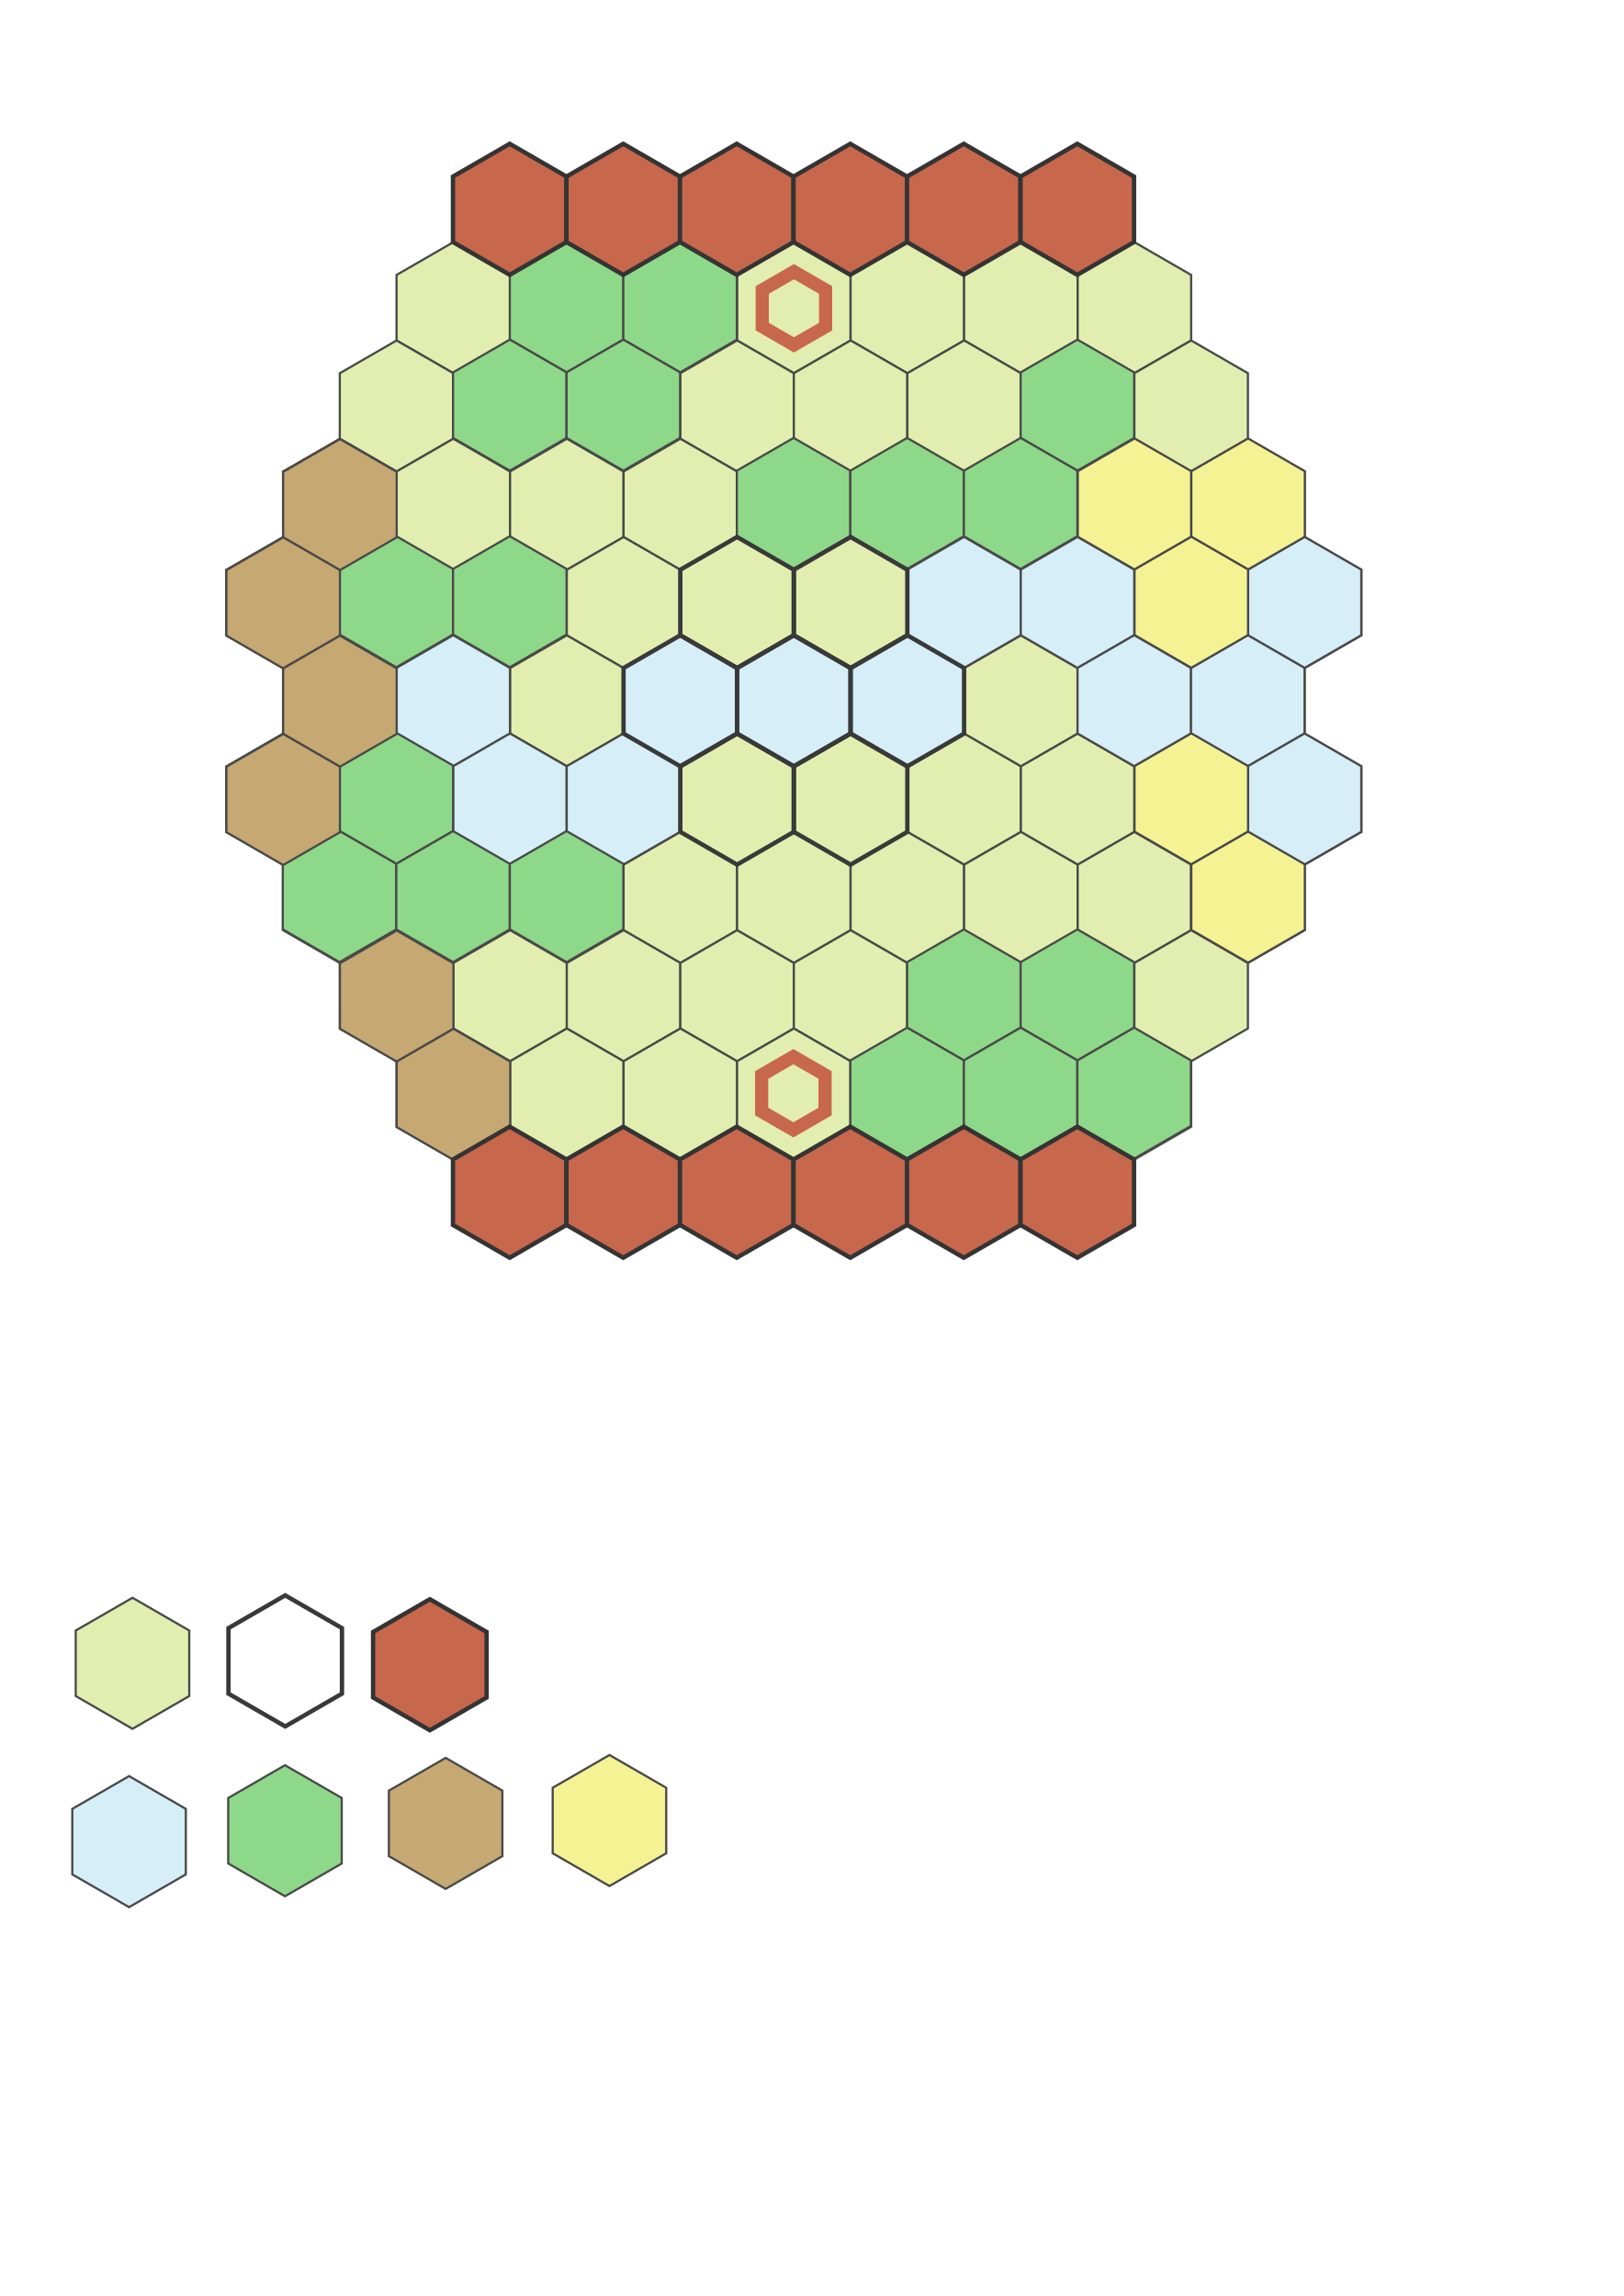
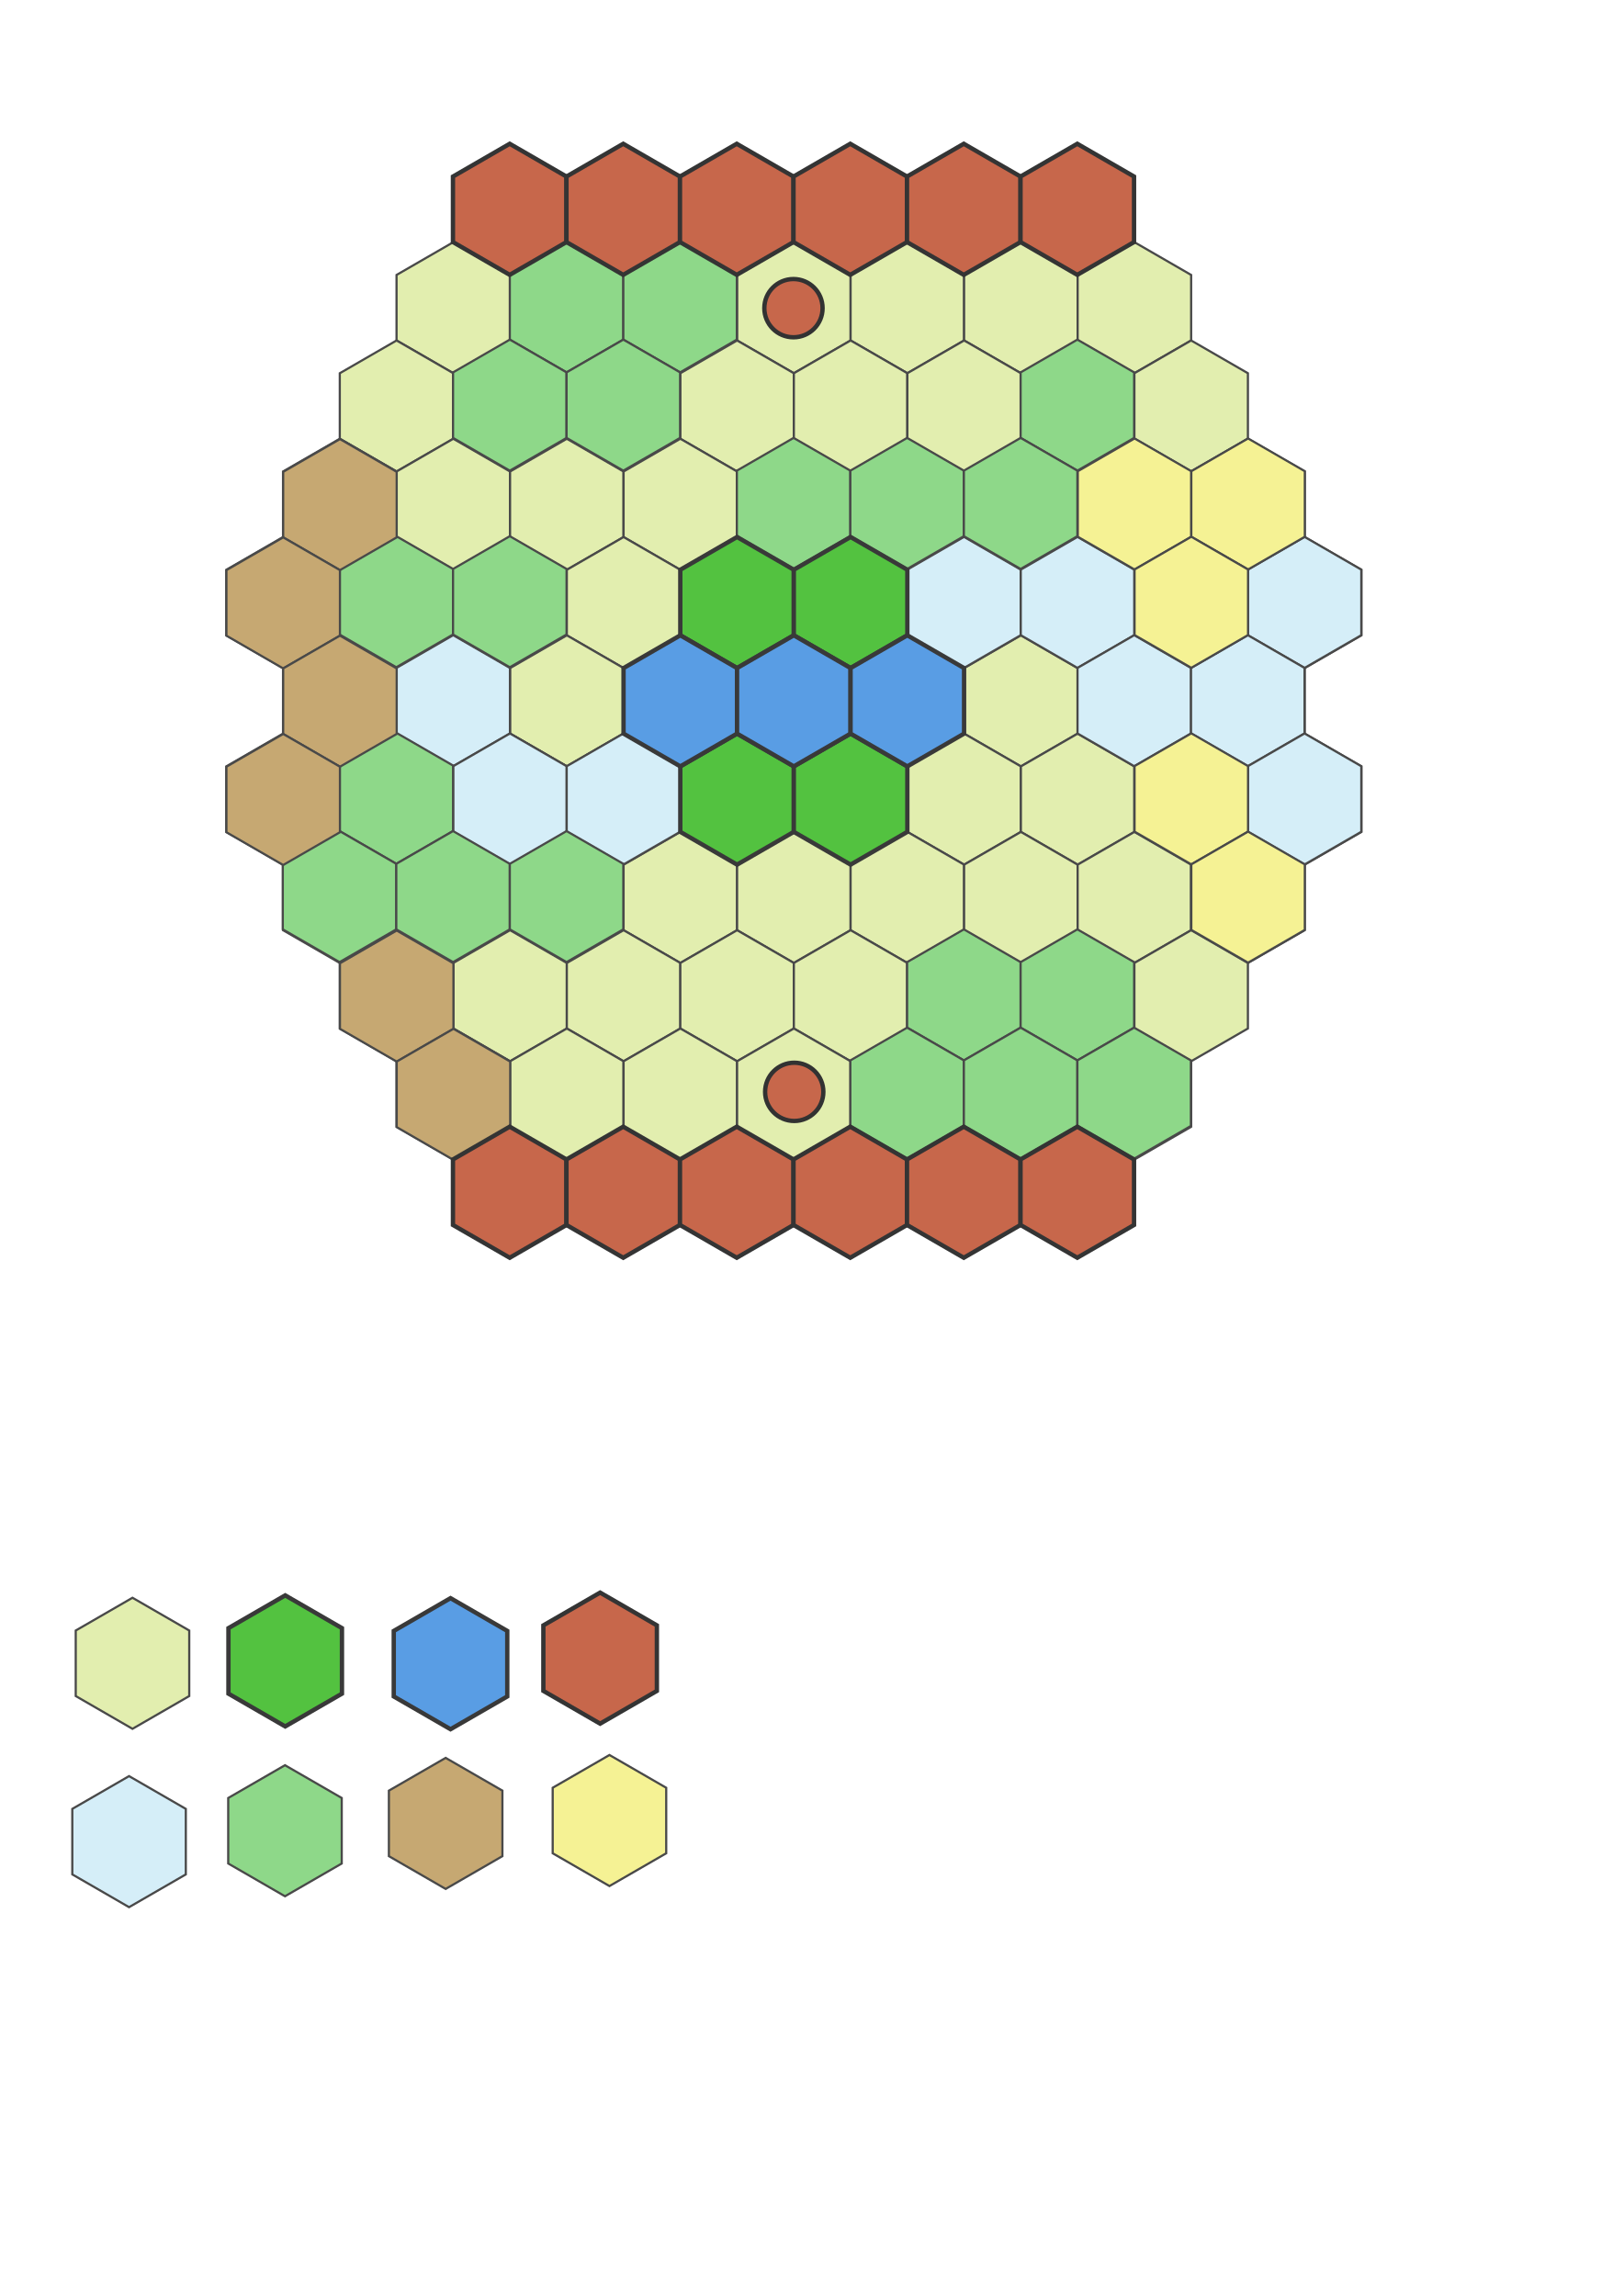
<svg xmlns="http://www.w3.org/2000/svg" xmlns:xlink="http://www.w3.org/1999/xlink" width="744.094" height="1052.362" id="svg2" version="1.1">
  <defs id="defs4" />
  <g id="layer1">
    <path style="fill:#e2eeaf;fill-opacity:1;stroke:#494949;stroke-opacity:1" id="path3007" d="M 73.153,57.379 47.143,72.396 21.133,57.379 l 0,-30.034 26.01,-15.017 26.01,15.017 z" transform="translate(13.57143,720)" />
    <use x="0" y="0" xlink:href="#path3007" transform="translate(173.0306,-666.3776)" id="use5275" width="744.094" height="1052.362" />
    <use x="0" y="0" xlink:href="#path3007" transform="translate(147.0204,-621.3266)" id="use5277" width="744.094" height="1052.362" />
    <use x="0" y="0" xlink:href="#path3007" transform="translate(121.0102,-576.2756)" id="use5279" width="744.094" height="1052.362" />
    <use x="0" y="0" xlink:href="#path3007" transform="translate(94.99999,-531.2246)" id="use5281" width="744.094" height="1052.362" />
    <use x="0" y="0" xlink:href="#path3007" transform="translate(68.9898,-486.1736)" id="use5283" width="744.094" height="1052.362" />
    <use x="0" y="0" xlink:href="#path3007" transform="translate(225.051,-666.3776)" id="use5299" width="744.094" height="1052.362" />
    <use x="0" y="0" xlink:href="#path3007" transform="translate(199.0408,-621.3266)" id="use5301" width="744.094" height="1052.362" />
    <use x="0" y="0" xlink:href="#path3007" transform="translate(173.0306,-576.2756)" id="use5303" width="744.094" height="1052.362" />
    <use x="0" y="0" xlink:href="#path3007" transform="translate(147.0204,-531.2246)" id="use5305" width="744.094" height="1052.362" />
    <use x="0" y="0" xlink:href="#path3007" transform="translate(121.0102,-486.1736)" id="use5307" width="744.094" height="1052.362" />
    <use x="0" y="0" xlink:href="#path3007" transform="translate(94.99999,-441.1226)" id="use5309" width="744.094" height="1052.362" />
    <use x="0" y="0" xlink:href="#path3007" transform="translate(68.9898,-396.0716)" id="use5311" width="744.094" height="1052.362" />
    <use x="0" y="0" xlink:href="#path3007" transform="translate(277.0714,-666.3776)" id="use5323" width="744.094" height="1052.362" />
    <use x="0" y="0" xlink:href="#path3007" transform="translate(251.0612,-621.3266)" id="use5325" width="744.094" height="1052.362" />
    <use x="0" y="0" xlink:href="#path3007" transform="translate(225.051,-576.2756)" id="use5327" width="744.094" height="1052.362" />
    <use x="0" y="0" xlink:href="#path3007" transform="translate(199.0408,-531.2246)" id="use5329" width="744.094" height="1052.362" />
    <use x="0" y="0" xlink:href="#path3007" transform="translate(173.0306,-486.1736)" id="use5331" width="744.094" height="1052.362" />
    <use x="0" y="0" xlink:href="#path3007" transform="translate(147.0204,-441.1226)" id="use5333" width="744.094" height="1052.362" />
    <use x="0" y="0" xlink:href="#path3007" transform="translate(121.0102,-396.0716)" id="use5335" width="744.094" height="1052.362" />
    <use x="0" y="0" xlink:href="#path3007" transform="translate(94.99999,-351.0206)" id="use5337" width="744.094" height="1052.362" />
    <use x="0" y="0" xlink:href="#path3007" transform="translate(329.0918,-666.3776)" id="use5347" width="744.094" height="1052.362" />
    <use x="0" y="0" xlink:href="#path3007" transform="translate(303.0816,-621.3266)" id="use5349" width="744.094" height="1052.362" />
    <use x="0" y="0" xlink:href="#path3007" transform="translate(277.0714,-576.2756)" id="use5351" width="744.094" height="1052.362" />
    <use x="0" y="0" xlink:href="#path3007" transform="translate(251.0612,-531.2246)" id="use5353" width="744.094" height="1052.362" />
    <use x="0" y="0" xlink:href="#path3007" transform="translate(225.051,-486.1736)" id="use5355" width="744.094" height="1052.362" />
    <use x="0" y="0" xlink:href="#path3007" transform="translate(199.0408,-441.1226)" id="use5357" width="744.094" height="1052.362" />
    <use x="0" y="0" xlink:href="#path3007" transform="translate(173.0306,-396.0716)" id="use5359" width="744.094" height="1052.362" />
    <use x="0" y="0" xlink:href="#path3007" transform="translate(147.0204,-351.0206)" id="use5361" width="744.094" height="1052.362" />
    <use x="0" y="0" xlink:href="#path3007" transform="translate(121.0102,-305.9696)" id="use5363" width="744.094" height="1052.362" />
    <use x="0" y="0" xlink:href="#path3007" transform="translate(381.1122,-666.3776)" id="use5371" width="744.094" height="1052.362" />
    <use x="0" y="0" xlink:href="#path3007" transform="translate(355.102,-621.3266)" id="use5373" width="744.094" height="1052.362" />
    <use x="0" y="0" xlink:href="#path3007" transform="translate(329.0918,-576.2756)" id="use5375" width="744.094" height="1052.362" />
    <use x="0" y="0" xlink:href="#path3007" transform="translate(303.0816,-531.2246)" id="use5377" width="744.094" height="1052.362" />
    <use x="0" y="0" xlink:href="#path3007" transform="translate(277.0714,-486.1736)" id="use5379" width="744.094" height="1052.362" />
    <use x="0" y="0" xlink:href="#path3007" transform="translate(251.0612,-441.1226)" id="use5381" width="744.094" height="1052.362" />
    <use x="0" y="0" xlink:href="#path3007" transform="translate(225.051,-396.0716)" id="use5383" width="744.094" height="1052.362" />
    <use x="0" y="0" xlink:href="#path3007" transform="translate(199.0408,-351.0206)" id="use5385" width="744.094" height="1052.362" />
    <use x="0" y="0" xlink:href="#path3007" transform="translate(173.0306,-305.9696)" id="use5387" width="744.094" height="1052.362" />
    <use x="0" y="0" xlink:href="#path3007" transform="translate(147.0204,-260.9187)" id="use5389" width="744.094" height="1052.362" />
    <use x="0" y="0" xlink:href="#path3007" transform="translate(433.1326,-666.3776)" id="use5395" width="744.094" height="1052.362" />
    <use x="0" y="0" xlink:href="#path3007" transform="translate(407.1224,-621.3266)" id="use5397" width="744.094" height="1052.362" />
    <use x="0" y="0" xlink:href="#path3007" transform="translate(381.1122,-576.2756)" id="use5399" width="744.094" height="1052.362" />
    <use x="0" y="0" xlink:href="#path3007" transform="translate(355.102,-531.2246)" id="use5401" width="744.094" height="1052.362" />
    <use x="0" y="0" xlink:href="#path3007" transform="translate(329.0918,-486.1736)" id="use5403" width="744.094" height="1052.362" />
    <use x="0" y="0" xlink:href="#path3007" transform="translate(303.0816,-441.1226)" id="use5405" width="744.094" height="1052.362" />
    <use x="0" y="0" xlink:href="#path3007" transform="translate(277.0714,-396.0716)" id="use5407" width="744.094" height="1052.362" />
    <use x="0" y="0" xlink:href="#path3007" transform="translate(251.0612,-351.0206)" id="use5409" width="744.094" height="1052.362" />
    <use x="0" y="0" xlink:href="#path3007" transform="translate(225.051,-305.9696)" id="use5411" width="744.094" height="1052.362" />
    <use x="0" y="0" xlink:href="#path3007" transform="translate(199.0408,-260.9187)" id="use5413" width="744.094" height="1052.362" />
    <use x="0" y="0" xlink:href="#path3007" transform="translate(173.0306,-215.8677)" id="use5415" width="744.094" height="1052.362" />
    <use x="0" y="0" xlink:href="#path3007" transform="translate(459.1428,-621.3266)" id="use5421" width="744.094" height="1052.362" />
    <use x="0" y="0" xlink:href="#path3007" transform="translate(433.1326,-576.2756)" id="use5423" width="744.094" height="1052.362" />
    <use x="0" y="0" xlink:href="#path3007" transform="translate(407.1224,-531.2246)" id="use5425" width="744.094" height="1052.362" />
    <use x="0" y="0" xlink:href="#path3007" transform="translate(381.1122,-486.1736)" id="use5427" width="744.094" height="1052.362" />
    <use x="0" y="0" xlink:href="#path3007" transform="translate(355.102,-441.1226)" id="use5429" width="744.094" height="1052.362" />
    <use x="0" y="0" xlink:href="#path3007" transform="translate(329.0918,-396.0716)" id="use5431" width="744.094" height="1052.362" />
    <use x="0" y="0" xlink:href="#path3007" transform="translate(303.0816,-351.0206)" id="use5433" width="744.094" height="1052.362" />
    <use x="0" y="0" xlink:href="#path3007" transform="translate(277.0714,-305.9696)" id="use5435" width="744.094" height="1052.362" />
    <use x="0" y="0" xlink:href="#path3007" transform="translate(251.0612,-260.9187)" id="use5437" width="744.094" height="1052.362" />
    <use x="0" y="0" xlink:href="#path3007" transform="translate(225.051,-215.8677)" id="use5439" width="744.094" height="1052.362" />
    <use x="0" y="0" xlink:href="#path3007" transform="translate(485.153,-576.2756)" id="use5447" width="744.094" height="1052.362" />
    <use x="0" y="0" xlink:href="#path3007" transform="translate(459.1428,-531.2246)" id="use5449" width="744.094" height="1052.362" />
    <use x="0" y="0" xlink:href="#path3007" transform="translate(433.1326,-486.1736)" id="use5451" width="744.094" height="1052.362" />
    <use x="0" y="0" xlink:href="#path3007" transform="translate(407.1224,-441.1226)" id="use5453" width="744.094" height="1052.362" />
    <use x="0" y="0" xlink:href="#path3007" transform="translate(381.1122,-396.0716)" id="use5455" width="744.094" height="1052.362" />
    <use x="0" y="0" xlink:href="#path3007" transform="translate(355.102,-351.0206)" id="use5457" width="744.094" height="1052.362" />
    <use x="0" y="0" xlink:href="#path3007" transform="translate(329.0918,-305.9696)" id="use5459" width="744.094" height="1052.362" />
    <use x="0" y="0" xlink:href="#path3007" transform="translate(303.0816,-260.9187)" id="use5461" width="744.094" height="1052.362" />
    <use x="0" y="0" xlink:href="#path3007" transform="translate(277.0714,-215.8677)" id="use5463" width="744.094" height="1052.362" />
    <use x="0" y="0" xlink:href="#path3007" transform="translate(511.1632,-531.2246)" id="use5471" width="744.094" height="1052.362" />
    <use x="0" y="0" xlink:href="#path3007" transform="translate(485.153,-486.1736)" id="use5473" width="744.094" height="1052.362" />
    <use x="0" y="0" xlink:href="#path3007" transform="translate(459.1428,-441.1226)" id="use5475" width="744.094" height="1052.362" />
    <use x="0" y="0" xlink:href="#path3007" transform="translate(433.1326,-396.0716)" id="use5477" width="744.094" height="1052.362" />
    <use x="0" y="0" xlink:href="#path3007" transform="translate(407.1224,-351.0206)" id="use5479" width="744.094" height="1052.362" />
    <use x="0" y="0" xlink:href="#path3007" transform="translate(381.1122,-305.9696)" id="use5481" width="744.094" height="1052.362" />
    <use x="0" y="0" xlink:href="#path3007" transform="translate(355.102,-260.9187)" id="use5483" width="744.094" height="1052.362" />
    <use x="0" y="0" xlink:href="#path3007" transform="translate(329.0918,-215.8677)" id="use5485" width="744.094" height="1052.362" />
    <use x="0" y="0" xlink:href="#path3007" transform="translate(537.1734,-486.1736)" id="use5491" width="744.094" height="1052.362" />
    <use x="0" y="0" xlink:href="#path3007" transform="translate(511.1632,-441.1226)" id="use5493" width="744.094" height="1052.362" />
    <use x="0" y="0" xlink:href="#path3007" transform="translate(485.153,-396.0716)" id="use5495" width="744.094" height="1052.362" />
    <use x="0" y="0" xlink:href="#path3007" transform="translate(459.1428,-351.0206)" id="use5497" width="744.094" height="1052.362" />
    <use x="0" y="0" xlink:href="#path3007" transform="translate(433.1326,-305.9696)" id="use5499" width="744.094" height="1052.362" />
    <use x="0" y="0" xlink:href="#path3007" transform="translate(407.1224,-260.9187)" id="use5501" width="744.094" height="1052.362" />
    <use x="0" y="0" xlink:href="#path3007" transform="translate(381.1122,-215.8677)" id="use5503" width="744.094" height="1052.362" />
    <use x="0" y="0" xlink:href="#path3007" transform="translate(537.1734,-396.0716)" id="use5509" width="744.094" height="1052.362" />
    <use x="0" y="0" xlink:href="#path3007" transform="translate(511.1632,-351.0206)" id="use5511" width="744.094" height="1052.362" />
    <use x="0" y="0" xlink:href="#path3007" transform="translate(485.153,-305.9696)" id="use5513" width="744.094" height="1052.362" />
    <use x="0" y="0" xlink:href="#path3007" transform="translate(459.1428,-260.9187)" id="use5515" width="744.094" height="1052.362" />
    <use x="0" y="0" xlink:href="#path3007" transform="translate(433.1326,-215.8677)" id="use5517" width="744.094" height="1052.362" />
  </g>
  <g id="layer4">
    <path style="fill:#d5eef8;fill-opacity:1;stroke:#494949;stroke-opacity:1" id="path3007-8" d="M 73.153,57.379 47.143,72.396 21.133,57.379 l 0,-30.034 26.01,-15.017 26.01,15.017 z" transform="translate(11.99993,801.747)" />
    <use x="0" y="0" xlink:href="#path3007-8" transform="translate(148.5356,-522.945)" id="use5333-5" width="744.094" height="1052.362" style="fill:#86e2ec;fill-opacity:0.229" />
    <use x="0" y="0" xlink:href="#path3007-8" transform="translate(174.5458,-477.894)" id="use5359-5" width="744.094" height="1052.362" style="fill:#86e2ec;fill-opacity:0.229" />
    <use x="0" y="0" xlink:href="#path3007-8" transform="translate(252.5764,-522.945)" id="use5381-29" width="744.094" height="1052.362" style="fill:#86e2ec;fill-opacity:0.229" />
    <use x="0" y="0" xlink:href="#path3007-8" transform="translate(226.5662,-477.894)" id="use5383-8" width="744.094" height="1052.362" style="fill:#86e2ec;fill-opacity:0.229" />
    <use x="0" y="0" xlink:href="#path3007-8" transform="translate(304.5969,-522.945)" id="use5405-4" width="744.094" height="1052.362" style="fill:#86e2ec;fill-opacity:0.229" />
    <use x="0" y="0" xlink:href="#path3007-8" transform="translate(382.6275,-567.996)" id="use5427-7" width="744.094" height="1052.362" style="fill:#86e2ec;fill-opacity:0.229" />
    <use x="0" y="0" xlink:href="#path3007-8" transform="translate(356.6173,-522.945)" id="use5429-2" width="744.094" height="1052.362" style="fill:#86e2ec;fill-opacity:0.229" />
    <use x="0" y="0" xlink:href="#path3007-8" transform="translate(434.6479,-567.996)" id="use5451-2" width="744.094" height="1052.362" style="fill:#86e2ec;fill-opacity:0.229" />
    <use x="0" y="0" xlink:href="#path3007-8" transform="translate(460.6581,-522.945)" id="use5475-0" width="744.094" height="1052.362" style="fill:#86e2ec;fill-opacity:0.229" />
    <use x="0" y="0" xlink:href="#path3007-8" transform="translate(538.6887,-567.996)" id="use5491-6" width="744.094" height="1052.362" style="fill:#86e2ec;fill-opacity:0.229" />
    <use x="0" y="0" xlink:href="#path3007-8" transform="translate(512.6785,-522.945)" id="use5493-7" width="744.094" height="1052.362" style="fill:#86e2ec;fill-opacity:0.229" />
    <use x="0" y="0" xlink:href="#path3007-8" transform="translate(538.6887,-477.894)" id="use5509-8" width="744.094" height="1052.362" style="fill:#86e2ec;fill-opacity:0.229" />
  </g>
  <g id="layer5" style="display:inline">
    <path style="fill:#8ed889;fill-opacity:1;stroke:#494949;stroke-opacity:1" id="path3007-7" d="M 73.153,57.379 47.143,72.396 21.133,57.379 l 0,-30.034 26.01,-15.017 26.01,15.017 z" transform="translate(83.45388,796.7518)" />
    <use x="0" y="0" xlink:href="#path3007-7" transform="translate(129.0408,-698.4694)" id="use5301-5" width="744.094" height="1052.362" />
    <use x="0" y="0" xlink:href="#path3007-7" transform="translate(103.0306,-653.4185)" id="use5303-8" width="744.094" height="1052.362" />
    <use x="0" y="0" xlink:href="#path3007-7" transform="translate(51.0102,-563.3165)" id="use5307-8" width="744.094" height="1052.362" />
    <use x="0" y="0" xlink:href="#path3007-7" transform="translate(181.0612,-698.4694)" id="use5325-1" width="744.094" height="1052.362" />
    <use x="0" y="0" xlink:href="#path3007-7" transform="translate(155.051,-653.4185)" id="use5327-0" width="744.094" height="1052.362" />
    <use x="0" y="0" xlink:href="#path3007-7" transform="translate(103.0306,-563.3165)" id="use5331-1" width="744.094" height="1052.362" />
    <use x="0" y="0" xlink:href="#path3007-7" transform="translate(51.0102,-473.2145)" id="use5335-9" width="744.094" height="1052.362" />
    <use x="0" y="0" xlink:href="#path3007-7" transform="translate(25,-428.1635)" id="use5337-2" width="744.094" height="1052.362" />
    <use x="0" y="0" xlink:href="#path3007-7" transform="translate(77.0204,-428.1635)" id="use5361-2" width="744.094" height="1052.362" />
    <use x="0" y="0" xlink:href="#path3007-7" transform="translate(233.0816,-608.3675)" id="use5377-7" width="744.094" height="1052.362" />
    <use x="0" y="0" xlink:href="#path3007-7" transform="translate(129.0408,-428.1635)" id="use5385-0" width="744.094" height="1052.362" />
    <use x="0" y="0" xlink:href="#path3007-7" transform="translate(285.102,-608.3675)" id="use5401-2" width="744.094" height="1052.362" />
    <use x="0" y="0" xlink:href="#path3007-7" transform="translate(363.1326,-653.4185)" id="use5423-0" width="744.094" height="1052.362" />
    <use x="0" y="0" xlink:href="#path3007-7" transform="translate(337.1224,-608.3675)" id="use5425-3" width="744.094" height="1052.362" />
    <use x="0" y="0" xlink:href="#path3007-7" transform="translate(311.1122,-383.1125)" id="use5481-5" width="744.094" height="1052.362" />
    <use x="0" y="0" xlink:href="#path3007-7" transform="translate(285.102,-338.0615)" id="use5483-6" width="744.094" height="1052.362" />
    <use x="0" y="0" xlink:href="#path3007-7" transform="translate(363.1326,-383.1125)" id="use5499-8" width="744.094" height="1052.362" />
    <use x="0" y="0" xlink:href="#path3007-7" transform="translate(337.1224,-338.0615)" id="use5501-2" width="744.094" height="1052.362" />
    <use x="0" y="0" xlink:href="#path3007-7" transform="translate(389.1428,-338.0615)" id="use5515-0" width="744.094" height="1052.362" />
  </g>
  <g id="layer6" style="display:inline">
    <path style="fill:#c6a872;fill-opacity:1;stroke:#494949;stroke-opacity:1" id="path3007-72" d="M 73.153,57.379 47.143,72.396 21.133,57.379 l 0,-30.034 26.01,-15.017 26.01,15.017 z" transform="translate(157.082,793.3857)" />
    <use x="0" y="0" xlink:href="#path3007-72" transform="translate(-48.44167,-604.4607)" id="use5281-4" width="744.094" height="1052.362" />
    <use x="0" y="0" xlink:href="#path3007-72" transform="translate(-74.45187,-559.4097)" id="use5283-4" width="744.094" height="1052.362" />
    <use x="0" y="0" xlink:href="#path3007-72" transform="translate(-48.44167,-514.3587)" id="use5309-73" width="744.094" height="1052.362" />
    <use x="0" y="0" xlink:href="#path3007-72" transform="translate(-74.45187,-469.3077)" id="use5311-9" width="744.094" height="1052.362" />
    <use x="0" y="0" xlink:href="#path3007-72" transform="translate(-22.43146,-379.2057)" id="use5363-9" width="744.094" height="1052.362" />
    <use x="0" y="0" xlink:href="#path3007-72" transform="translate(3.578739,-334.1547)" id="use5389-9" width="744.094" height="1052.362" />
  </g>
  <g id="layer7" style="display:inline">
    <path style="fill:#f5f294;fill-opacity:1;stroke:#494949;stroke-opacity:1" id="path3007-4" d="M 73.153,57.379 47.143,72.396 21.133,57.379 l 0,-30.034 26.01,-15.017 26.01,15.017 z" transform="translate(232.1516,792.0675)" />
    <use x="0" y="0" xlink:href="#path3007-4" transform="translate(240.6345,-603.4306)" id="use5449-1" width="744.094" height="1052.362" />
    <use x="0" y="0" xlink:href="#path3007-4" transform="translate(292.6549,-603.4306)" id="use5471-9" width="744.094" height="1052.362" />
    <use x="0" y="0" xlink:href="#path3007-4" transform="translate(266.6447,-558.3796)" id="use5473-0" width="744.094" height="1052.362" />
    <use x="0" y="0" xlink:href="#path3007-4" transform="translate(266.6447,-468.2776)" id="use5495-1" width="744.094" height="1052.362" />
    <use x="0" y="0" xlink:href="#path3007-4" transform="translate(292.6549,-423.2266)" id="use5511-7" width="744.094" height="1052.362" />
  </g>
  <g id="layer2" style="display:inline">
-     <path style="fill:#175e1e;fill-opacity:0;stroke:#393939;stroke-width:2;stroke-miterlimit:4;stroke-opacity:1;stroke-dasharray:none" id="path3007-5" d="M 73.153,57.379 47.143,72.396 21.133,57.379 l 0,-30.034 26.01,-15.017 26.01,15.017 z" transform="translate(83.55614,718.9031)" />
+     <path style="fill:#53c240;fill-opacity:1;stroke:#393939;stroke-width:2;stroke-miterlimit:4;stroke-opacity:1;stroke-dasharray:none" id="path3007-5" d="M 73.153,57.379 47.143,72.396 21.133,57.379 l 0,-30.034 26.01,-15.017 26.01,15.017 z" transform="translate(83.55614,718.9031)" />
    <use x="0" y="0" xlink:href="#path3007-5" transform="translate(207.0714,-485.1022)" id="use5379-5" width="744.094" height="1052.362" />
-     <use x="0" y="0" xlink:href="#path3007-5" transform="translate(181.0612,-440.0512)" id="use5381-2" width="744.094" height="1052.362" />
    <use x="0" y="0" xlink:href="#path3007-5" transform="translate(259.0918,-485.1022)" id="use5403-6" width="744.094" height="1052.362" />
-     <use x="0" y="0" xlink:href="#path3007-5" transform="translate(233.0816,-440.0512)" id="use5405-6" width="744.094" height="1052.362" />
    <use x="0" y="0" xlink:href="#path3007-5" transform="translate(207.0714,-395.0002)" id="use5407-2" width="744.094" height="1052.362" />
-     <use x="0" y="0" xlink:href="#path3007-5" transform="translate(285.102,-440.0512)" id="use5429-8" width="744.094" height="1052.362" />
    <use x="0" y="0" xlink:href="#path3007-5" transform="translate(259.0918,-395.0002)" id="use5431-2" width="744.094" height="1052.362" />
+   </g>
+   <g id="layer10" style="display:inline">
+     <path style="fill:#599de4;fill-opacity:1;stroke:#393939;stroke-width:2;stroke-miterlimit:4;stroke-opacity:1;stroke-dasharray:none;display:inline" id="path3007-5-2" d="M 73.153,57.379 47.143,72.396 21.133,57.379 l 0,-30.034 26.01,-15.017 26.01,15.017 z" transform="translate(159.3138,720.1849)" />
+     <use style="display:inline" x="0" y="0" xlink:href="#path3007-5-2" transform="translate(105.2998,-441.3139)" id="use5381-2-6" width="744.094" height="1052.362" />
+     <use style="display:inline" x="0" y="0" xlink:href="#path3007-5-2" transform="translate(157.3202,-441.3139)" id="use5405-6-8" width="744.094" height="1052.362" />
+     <use style="display:inline" x="0" y="0" xlink:href="#path3007-5-2" transform="translate(209.3406,-441.3139)" id="use5429-8-0" width="744.094" height="1052.362" />
  </g>
  <g id="layer8" style="display:none">
    <path style="fill:none;stroke:#000000;stroke-width:3.4;stroke-linecap:butt;stroke-linejoin:miter;stroke-miterlimit:4;stroke-opacity:1;stroke-dasharray:none" d="m 207.448,529.27 26.161,-14.821 26.25,14.911 25.982,-15.179 25.982,15.268 25.893,-15.179 25.893,15 26.339,-14.821 25.714,14.554 26.339,-14.821 26.161,15.089 25.804,-15.179 26.071,15.089" id="path7162" />
    <use x="0" y="0" xlink:href="#path7162" id="use7171" transform="matrix(1,0,0,-1,0.1887112,642.2266)" width="744.094" height="1052.362" />
  </g>
  <g id="layer3" style="display:inline">
-     <path style="fill:#c7674b;fill-opacity:1;stroke:#343434;stroke-opacity:1;stroke-width:2;stroke-miterlimit:4;stroke-dasharray:none" id="path3007-52" d="M 73.153,57.379 47.143,72.396 21.133,57.379 l 0,-30.034 26.01,-15.017 26.01,15.017 z" transform="translate(149.8386,720.6671)" />
-     <use x="0" y="0" xlink:href="#path3007-52" transform="translate(36.60203,-667.0919)" id="use5275-1" width="744.094" height="1052.362" />
-     <use x="0" y="0" xlink:href="#path3007-52" transform="translate(88.62244,-667.0919)" id="use5299-6" width="744.094" height="1052.362" />
-     <use x="0" y="0" xlink:href="#path3007-52" transform="translate(140.6429,-667.0919)" id="use5323-1" width="744.094" height="1052.362" />
-     <use x="0" y="0" xlink:href="#path3007-52" transform="translate(192.6633,-667.0919)" id="use5347-7" width="744.094" height="1052.362" />
-     <use x="0" y="0" xlink:href="#path3007-52" transform="translate(244.6837,-667.0919)" id="use5371-3" width="744.094" height="1052.362" />
-     <use x="0" y="0" xlink:href="#path3007-52" transform="translate(296.7041,-667.0919)" id="use5395-4" width="744.094" height="1052.362" />
-     <use x="0" y="0" xlink:href="#path3007-52" transform="translate(36.60203,-216.582)" id="use5415-0" width="744.094" height="1052.362" />
-     <use x="0" y="0" xlink:href="#path3007-52" transform="translate(88.62244,-216.582)" id="use5439-6" width="744.094" height="1052.362" />
-     <use x="0" y="0" xlink:href="#path3007-52" transform="translate(140.6429,-216.582)" id="use5463-1" width="744.094" height="1052.362" />
-     <use x="0" y="0" xlink:href="#path3007-52" transform="translate(192.6633,-216.582)" id="use5485-5" width="744.094" height="1052.362" />
-     <use x="0" y="0" xlink:href="#path3007-52" transform="translate(244.6837,-216.582)" id="use5503-0" width="744.094" height="1052.362" />
-     <use x="0" y="0" xlink:href="#path3007-52" transform="translate(296.7041,-216.582)" id="use5517-2" width="744.094" height="1052.362" />
+     <path style="fill:#c7674b;fill-opacity:1;stroke:#343434;stroke-width:2;stroke-miterlimit:4;stroke-opacity:1;stroke-dasharray:none" id="path3007-52" d="M 73.153,57.379 47.143,72.396 21.133,57.379 l 0,-30.034 26.01,-15.017 26.01,15.017 z" transform="translate(227.8729,717.6367)" />
+     <use x="0" y="0" xlink:href="#path3007-52" transform="translate(-41.43226,-664.0614)" id="use5275-1" width="744.094" height="1052.362" />
+     <use x="0" y="0" xlink:href="#path3007-52" transform="translate(10.58815,-664.0614)" id="use5299-6" width="744.094" height="1052.362" />
+     <use x="0" y="0" xlink:href="#path3007-52" transform="translate(62.60857,-664.0614)" id="use5323-1" width="744.094" height="1052.362" />
+     <use x="0" y="0" xlink:href="#path3007-52" transform="translate(114.629,-664.0614)" id="use5347-7" width="744.094" height="1052.362" />
+     <use x="0" y="0" xlink:href="#path3007-52" transform="translate(166.6494,-664.0614)" id="use5371-3" width="744.094" height="1052.362" />
+     <use x="0" y="0" xlink:href="#path3007-52" transform="translate(218.6698,-664.0614)" id="use5395-4" width="744.094" height="1052.362" />
+     <use x="0" y="0" xlink:href="#path3007-52" transform="translate(-41.43226,-213.5515)" id="use5415-0" width="744.094" height="1052.362" />
+     <use x="0" y="0" xlink:href="#path3007-52" transform="translate(10.58815,-213.5515)" id="use5439-6" width="744.094" height="1052.362" />
+     <use x="0" y="0" xlink:href="#path3007-52" transform="translate(62.60857,-213.5515)" id="use5463-1" width="744.094" height="1052.362" />
+     <use x="0" y="0" xlink:href="#path3007-52" transform="translate(114.629,-213.5515)" id="use5485-5" width="744.094" height="1052.362" />
+     <use x="0" y="0" xlink:href="#path3007-52" transform="translate(166.6494,-213.5515)" id="use5503-0" width="744.094" height="1052.362" />
+     <use x="0" y="0" xlink:href="#path3007-52" transform="translate(218.6698,-213.5515)" id="use5517-2" width="744.094" height="1052.362" />
  </g>
-   <g id="layer9" style="display:inline">
-     <path style="fill:none;stroke:#c7674b;stroke-width:15.542;stroke-miterlimit:4;stroke-opacity:1;stroke-dasharray:none;fill-opacity:1" id="path7167" d="m 368.45,663.312 -37.373,21.577 -37.373,-21.577 0,-43.154 37.373,-21.577 37.373,21.577 z" transform="matrix(0.3887535,0,0,0.3887535,234.8712,251.6067)" />
+   <g id="layer9" style="display:none">
+     <path style="fill:none;stroke:#c7674b;stroke-width:15.542;stroke-miterlimit:4;stroke-opacity:1;stroke-dasharray:none" id="path7167" d="m 368.45,663.312 -37.373,21.577 -37.373,-21.577 0,-43.154 37.373,-21.577 37.373,21.577 z" transform="matrix(0.3887535,0,0,0.3887535,234.8712,251.6067)" />
    <use x="0" y="0" xlink:href="#path7167" id="use7169" transform="translate(0.2509985,-359.7771)" width="744.094" height="1052.362" />
  </g>
+   <g id="layer11" style="display:inline">
+     <path style="fill:#c7674b;fill-opacity:1;stroke:#323232;stroke-width:2;stroke-miterlimit:4;stroke-opacity:1;stroke-dasharray:none" id="path7239" d="m 380.268,501.246 a 13.348,13.348 0 1 1 -26.696,0 13.348,13.348 0 1 1 26.696,0 z" transform="translate(-2.946429,-0.8035714)" />
+     <use x="0" y="0" xlink:href="#path7239" id="use7241" transform="translate(-0.3571434,-359.1964)" width="744.094" height="1052.362" />
+   </g>
</svg>
